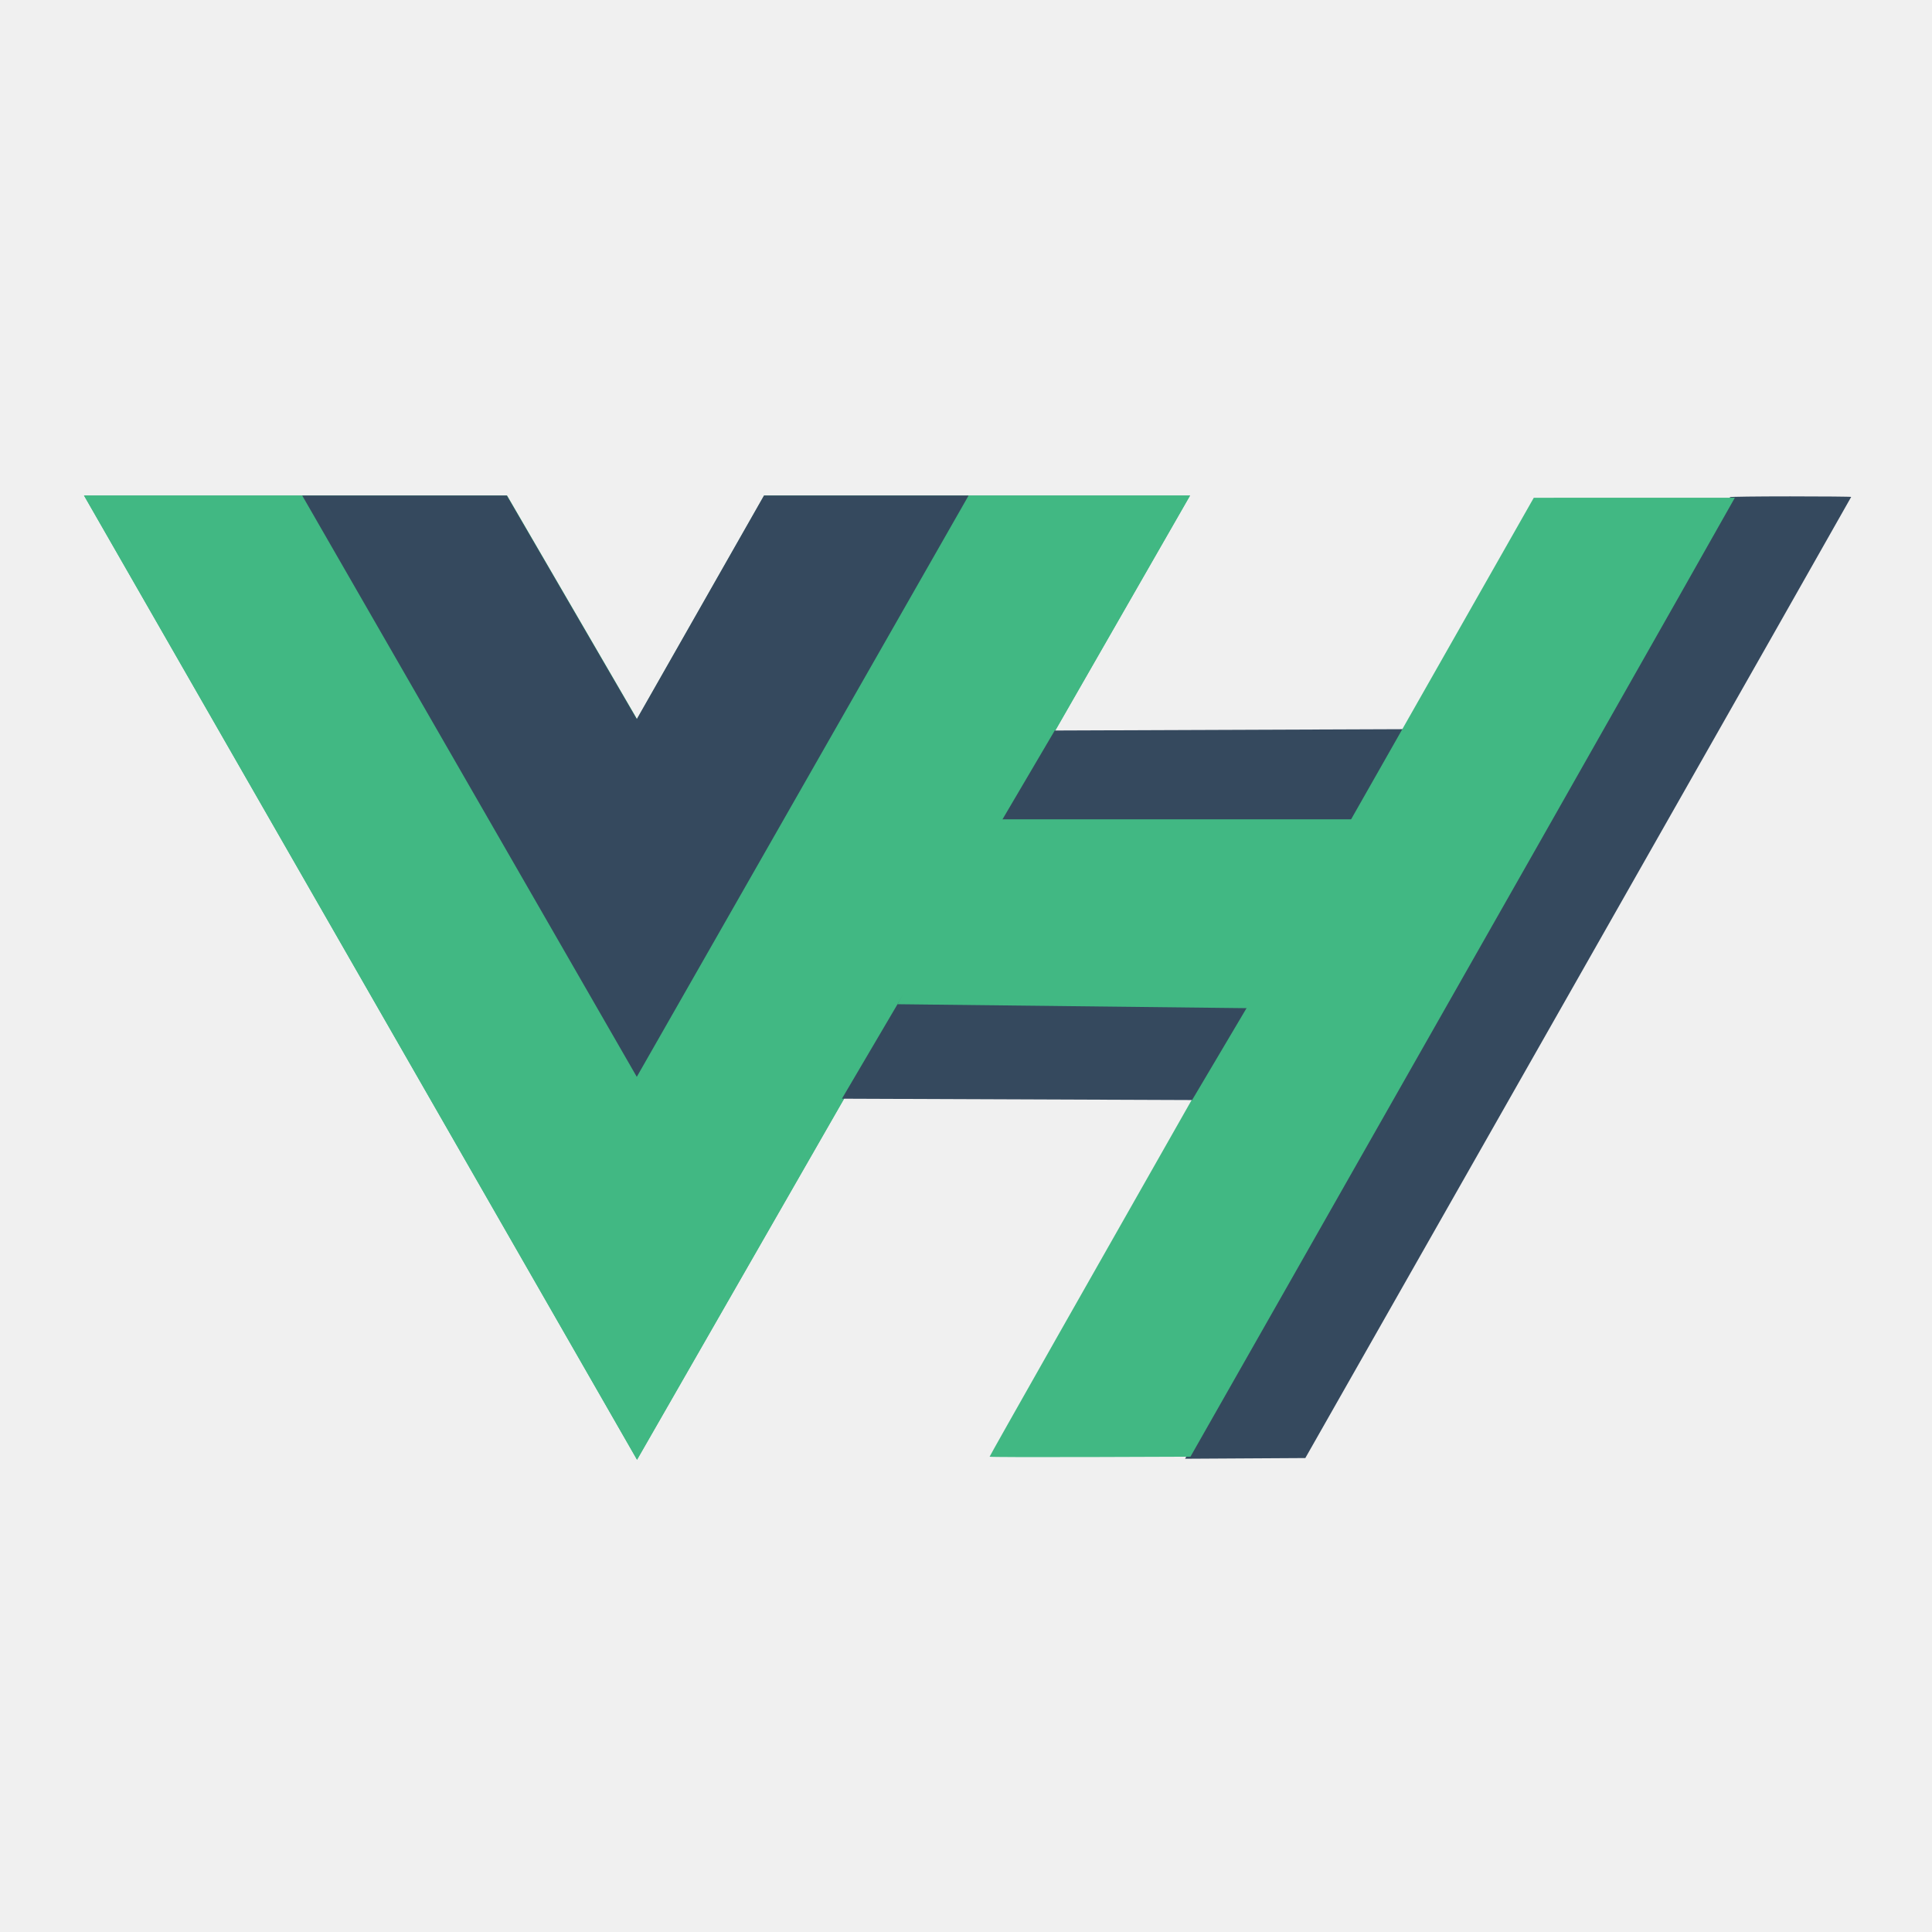
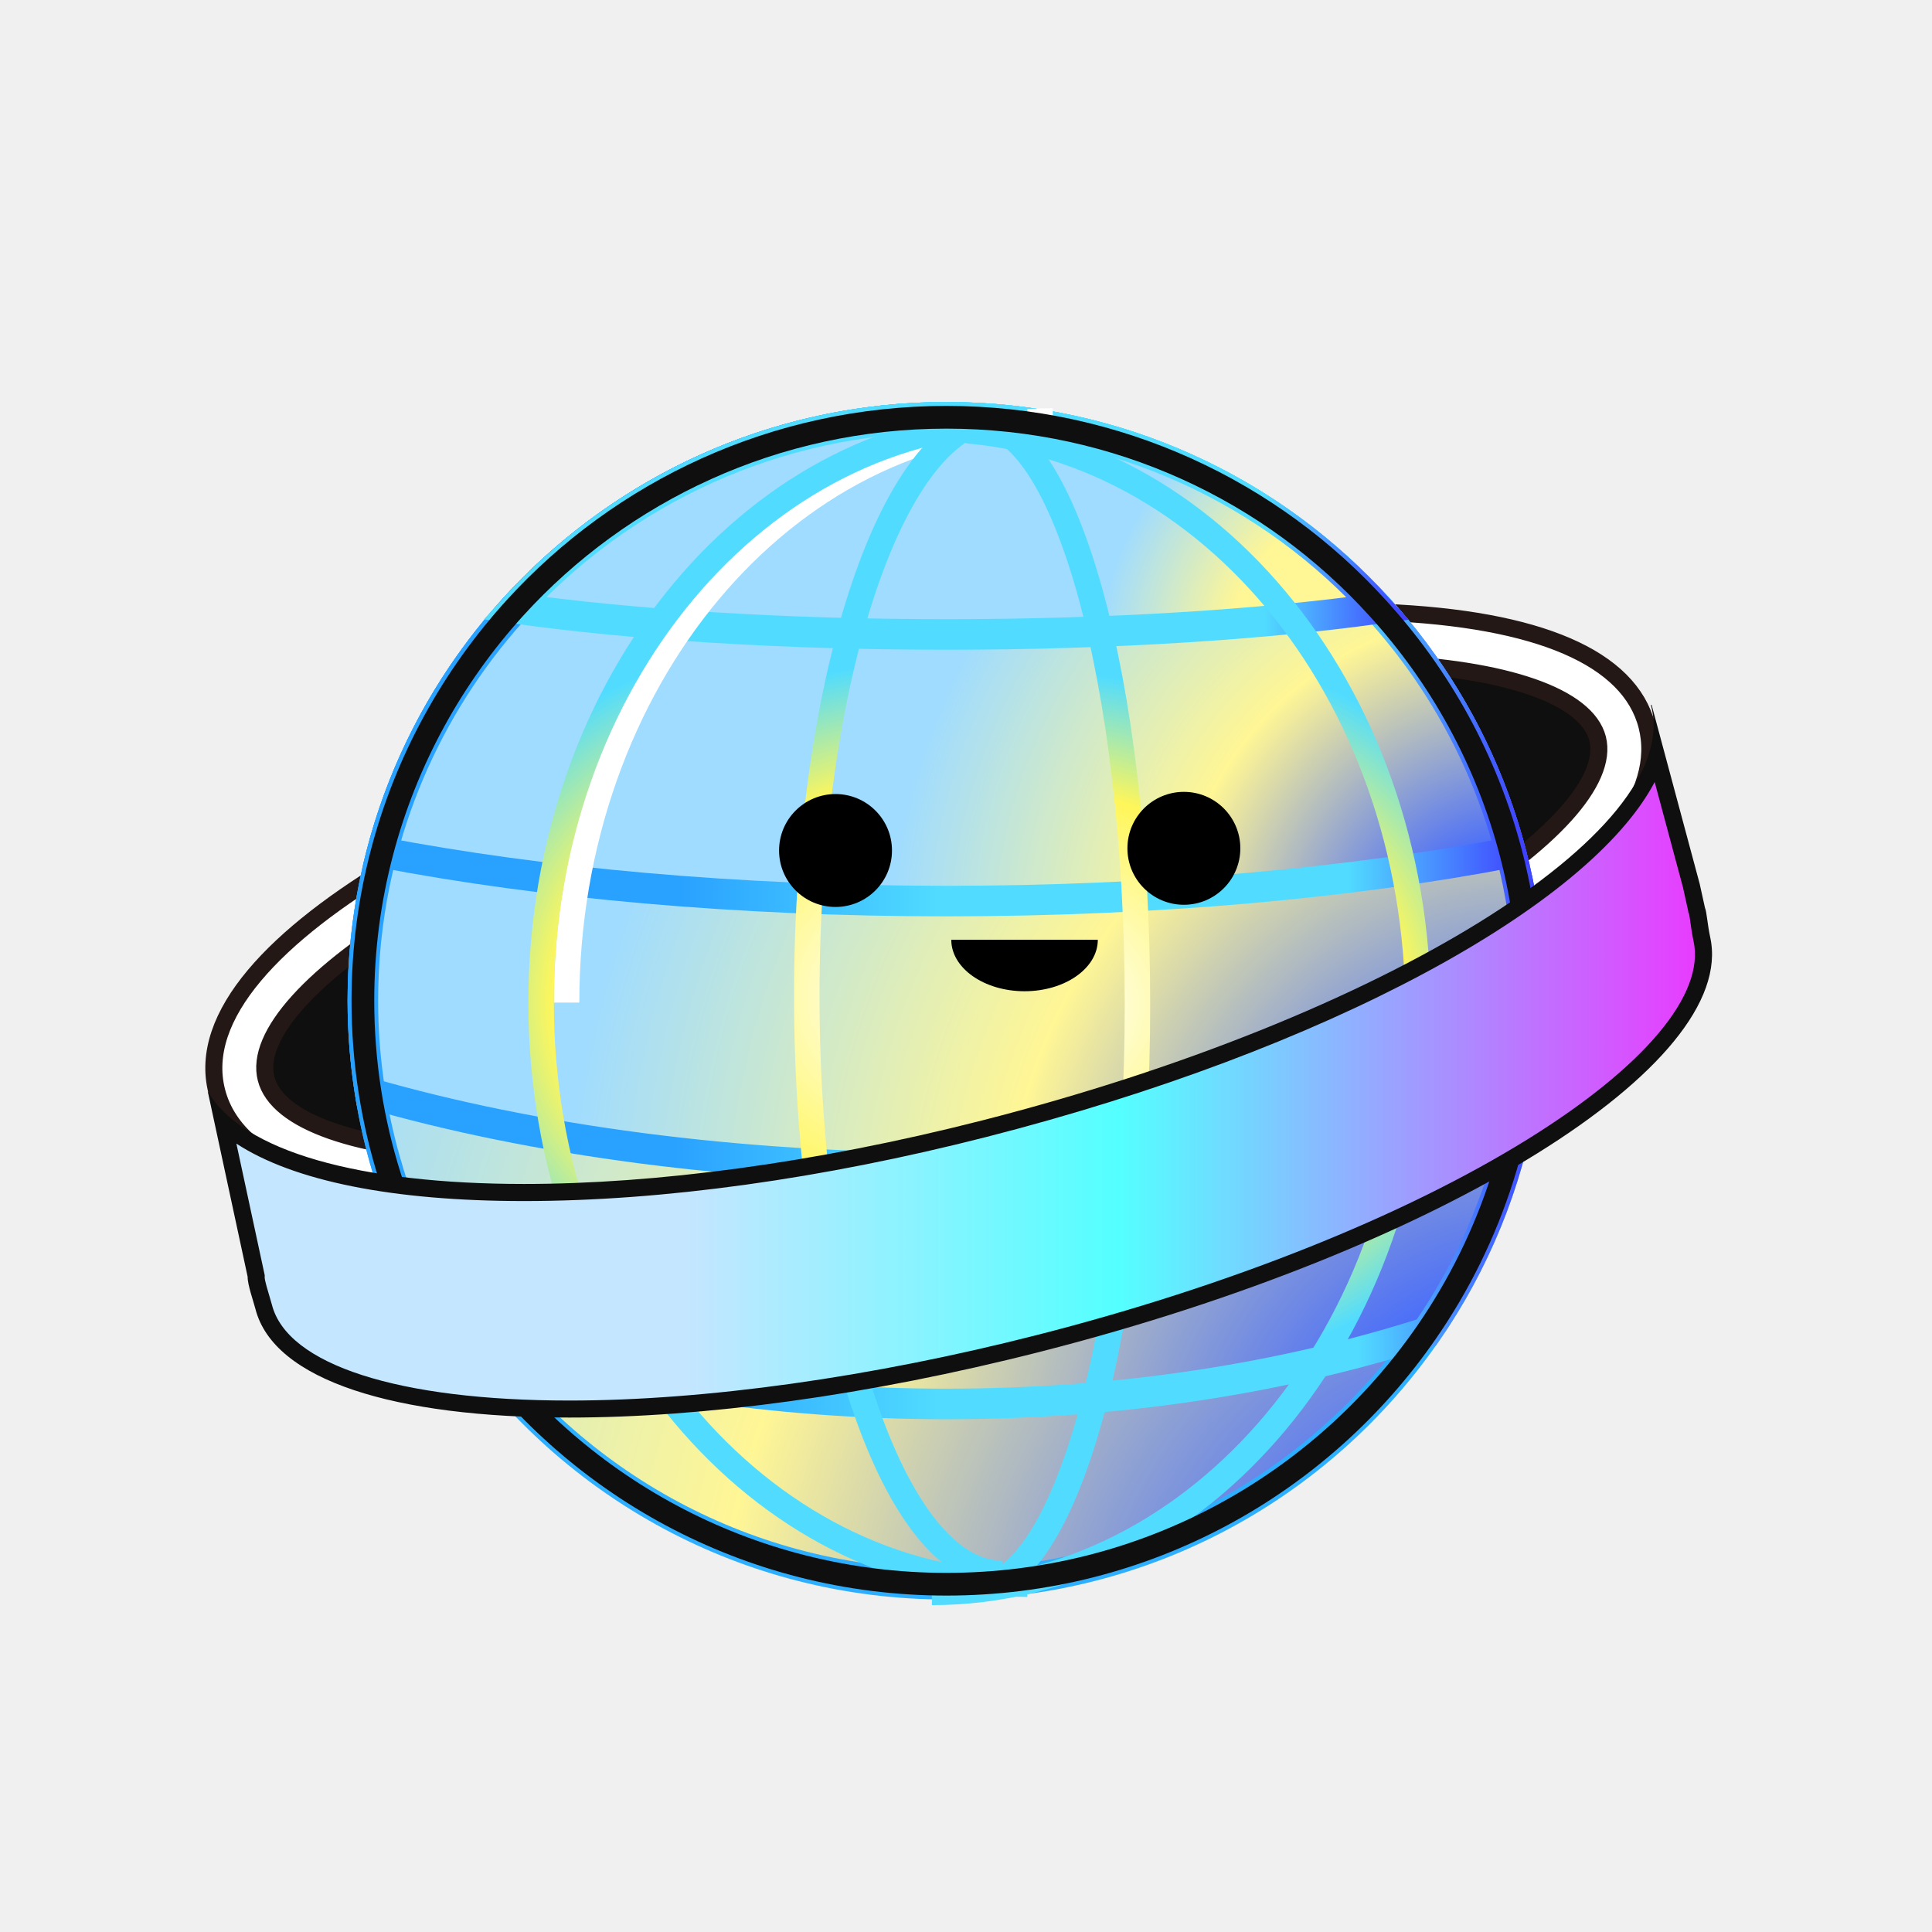
- <svg xmlns="http://www.w3.org/2000/svg" width="1200" height="1200" class="icon" viewBox="0 0 3280.944 2800">
-   <path fill="#41b883" d="M1645.332 601.004h375.675L1081.82 2238.478 142.636 601.004h718.477l220.708 379.704 216.013-379.704z" />
-   <path fill="#41b883" d="M142.636 601.004l939.185 1637.474 939.186-1637.474h-375.675l-563.51 982.484-568.208-982.484z" />
-   <path fill="#35495e" d="M513.188 601.004l568.207 987.23 563.511-987.23h-347.498l-216.013 379.704-220.708-379.704zM1607.792 1311.83l594.678 2.293 187.353-316.325-598.662 2.292zM2198.506 1909.57C2867.436 732.7 2939.502 605.426 2937.874 603.78c-.715-.723 45.303-1.314 102.262-1.314s103.562.428 103.562.951c0 .523-208.57 367.978-463.491 816.567L2216.715 2235.6l-102.1.596-102.102.596z" />
-   <path fill="#41b883" d="M1680.563 2233.328c0-1.34 168.208-298.145 440.375-777.048a4135645.775 4135645.775 0 00337.619-594.19l146.13-257.25 170.746-.04 170.747-.04-5.536 9.741c-3.044 5.358-43.727 77.302-90.407 159.875-85.356 150.992-337.562 595.163-656.602 1156.373l-172 302.559-170.536.588c-93.795.322-170.536.069-170.536-.567z" />
-   <path fill="#35495e" d="M1429.783 1625.351l594.679 2.292 187.353-316.324-598.662 2.292z" />
-   <path fill="#41b883" d="M1524.207 1464.903l608.285 6.877 173.746-320.909h-619.072z" />
+ <svg xmlns="http://www.w3.org/2000/svg" xml:space="preserve" style="enable-background:new 0 0 85.04 85.04;" viewBox="0 0 85.04 85.04" y="0px" x="0px" id="图层_1" version="1.1">
+   <g id="XMLID_5105_">
+     <ellipse ry="9.388" rx="31.365" cy="39.992" cx="41.016" style="fill:#0F0F0F;stroke:#FFFFFF;stroke-width:1.345;stroke-miterlimit:10;" transform="matrix(0.9689 -0.2474 0.2474 0.9689 -8.6203 11.3927)" id="XMLID_5126_" />
+     <g id="XMLID_5122_">
+       <path d="M22.972,53.066    c-7.149,0.001-12.523-1.478-13.432-5.035c-1.689-6.614,13.617-14.324,28.876-18.22c8.22-2.1,16.208-3.115,22.492-2.858    c6.814,0.278,10.819,2.007,11.584,5.001c0.765,2.994-1.921,6.432-7.767,9.944c-5.392,3.238-12.888,6.178-21.109,8.277    C36.565,51.975,29.113,53.066,22.972,53.066z M58.931,29.156c-5.753,0-12.753,0.987-19.96,2.827    c-17.27,4.41-28.226,11.705-27.259,15.494c0.968,3.789,14.081,4.937,31.35,0.526c8.015-2.047,15.299-4.897,20.509-8.027    c4.699-2.822,7.223-5.614,6.749-7.467l0,0c-0.473-1.853-4.026-3.093-9.504-3.316C60.205,29.168,59.576,29.156,58.931,29.156z" style="fill:#FFFFFF;stroke:#231815;stroke-width:0.75;stroke-miterlimit:10;" id="XMLID_5123_" />
+     </g>
+     <g id="XMLID_5110_">
+       <radialGradient gradientUnits="userSpaceOnUse" r="66.182" cy="74.87" cx="67.432" id="XMLID_3_">
+         <stop style="stop-color:#3F65FF" offset="0.143" />
+         <stop style="stop-color:#FFF695" offset="0.544" />
+         <stop style="stop-color:#A0DCFF" offset="1" />
+       </radialGradient>
+       <path d="M67.337,44.044    c0,5.424-1.681,10.457-4.55,14.604c-4.629,6.702-12.373,11.084-21.126,11.084c-8.764,0-16.498-4.382-21.138-11.084    c-2.869-4.147-4.55-9.179-4.55-14.604c0-2.253,0.291-4.438,0.841-6.523c1.065-4.068,3.104-7.733,5.839-10.748    c4.696-5.167,11.477-8.406,19.008-8.406c7.532,0,14.312,3.239,18.997,8.417c2.746,3.015,4.774,6.68,5.839,10.737    C67.046,39.605,67.337,41.791,67.337,44.044z" style="fill:url(#XMLID_3_);stroke:#2EAEFF;stroke-width:1.345;stroke-miterlimit:10;" id="XMLID_5121_" />
+       <radialGradient gradientUnits="userSpaceOnUse" r="55.962" cy="66.141" cx="67.432" id="XMLID_4_">
+         <stop style="stop-color:#3F65FF" offset="0.143" />
+         <stop style="stop-color:#FFF695" offset="0.544" />
+         <stop style="stop-color:#A0DCFF" offset="1" />
+       </radialGradient>
+       <linearGradient y2="40.082" x2="68.009" y1="40.082" x1="15.3" gradientUnits="userSpaceOnUse" id="XMLID_5_">
+         <stop style="stop-color:#29A1FF" offset="0.272" />
+         <stop style="stop-color:#51DCFF" offset="0.496" />
+         <stop style="stop-color:#51DCFF" offset="0.843" />
+         <stop style="stop-color:#3F3CFF" offset="1" />
+       </linearGradient>
+       <path d="M67.337,44.044c0,1.446-0.123,2.869-0.348,4.259c-0.639,3.799-2.096,7.307-4.203,10.345c-6.265,2.006-13.472,3.149-21.126,3.149    c-7.666,0-14.873-1.143-21.138-3.149c-2.141-3.082-3.609-6.657-4.225-10.524c-0.213-1.334-0.325-2.69-0.325-4.08    c0-14.178,11.499-25.677,25.688-25.677C55.838,18.367,67.337,29.866,67.337,44.044z" style="fill:url(#XMLID_4_);stroke:url(#XMLID_5_);stroke-width:1.345;stroke-miterlimit:10;" id="XMLID_5120_" />
+       <radialGradient gradientUnits="userSpaceOnUse" r="42.582" cy="54.713" cx="67.432" id="XMLID_6_">
+         <stop style="stop-color:#3F65FF" offset="0.143" />
+         <stop style="stop-color:#FFF695" offset="0.544" />
+         <stop style="stop-color:#A0DCFF" offset="1" />
+       </radialGradient>
+       <linearGradient y2="34.887" x2="68.009" y1="34.887" x1="15.3" gradientUnits="userSpaceOnUse" id="XMLID_7_">
+         <stop style="stop-color:#29A1FF" offset="0.272" />
+         <stop style="stop-color:#51DCFF" offset="0.496" />
+         <stop style="stop-color:#51DCFF" offset="0.843" />
+         <stop style="stop-color:#3F3CFF" offset="1" />
+       </linearGradient>
+       <path d="M67.337,44.044c0,1.446-0.123,2.869-0.348,4.259c-7.061,1.961-15.702,3.105-25.016,3.105c-9.616,0-18.504-1.222-25.677-3.284    c-0.213-1.334-0.325-2.69-0.325-4.08c0-14.178,11.499-25.677,25.688-25.677C55.838,18.367,67.337,29.866,67.337,44.044z" style="fill:url(#XMLID_6_);stroke:url(#XMLID_7_);stroke-width:1.345;stroke-miterlimit:10;" id="XMLID_5119_" />
+       <radialGradient gradientUnits="userSpaceOnUse" r="27.459" cy="41.792" cx="66.589" id="XMLID_8_">
+         <stop style="stop-color:#3F65FF" offset="0.143" />
+         <stop style="stop-color:#FFF695" offset="0.544" />
+         <stop style="stop-color:#A0DCFF" offset="1" />
+       </radialGradient>
+       <linearGradient y2="29.014" x2="67.329" y1="29.014" x1="15.98" gradientUnits="userSpaceOnUse" id="XMLID_9_">
+         <stop style="stop-color:#29A1FF" offset="0.272" />
+         <stop style="stop-color:#51DCFF" offset="0.496" />
+         <stop style="stop-color:#51DCFF" offset="0.843" />
+         <stop style="stop-color:#3F3CFF" offset="1" />
+       </linearGradient>
+       <path d="M66.496,37.521c-7.038,1.345-15.601,2.141-24.836,2.141c-9.246,0-17.809-0.796-24.847-2.141    c2.892-11.028,12.911-19.154,24.847-19.154C53.585,18.367,63.605,26.492,66.496,37.521z" style="fill:url(#XMLID_8_);stroke:url(#XMLID_9_);stroke-width:1.345;stroke-miterlimit:10;" id="XMLID_5118_" />
+       <radialGradient gradientUnits="userSpaceOnUse" r="12.349" cy="28.883" cx="60.728" id="XMLID_11_">
+         <stop style="stop-color:#FFF695" offset="0.544" />
+         <stop style="stop-color:#A0DCFF" offset="1" />
+       </radialGradient>
+       <linearGradient y2="23.147" x2="62.009" y1="23.147" x1="21.299" gradientUnits="userSpaceOnUse" id="XMLID_12_">
+         <stop style="stop-color:#51DCFF" offset="0.496" />
+         <stop style="stop-color:#51DCFF" offset="0.843" />
+         <stop style="stop-color:#3F3CFF" offset="1" />
+       </linearGradient>
+       <path d="M60.657,26.784c-5.111,0.706-11.746,1.143-18.997,1.143c-7.251,0-13.898-0.437-19.008-1.154    c4.696-5.167,11.477-8.406,19.008-8.406C49.192,18.367,55.972,21.606,60.657,26.784z" style="fill:url(#XMLID_11_);stroke:url(#XMLID_12_);stroke-width:1.345;stroke-miterlimit:10;" id="XMLID_5117_" />
+       <path d="M24.939,44.131    c0-14.139,9.582-25.6,21.402-25.6" style="fill:none;stroke:#FFFFFF;stroke-width:1.121;stroke-miterlimit:10;" id="XMLID_5116_" />
+       <radialGradient gradientUnits="userSpaceOnUse" r="20.062" cy="44.131" cx="34.239" id="XMLID_13_">
+         <stop style="stop-color:#3F65FF" offset="0" />
+         <stop style="stop-color:#FFF65A" offset="0.493" />
+         <stop style="stop-color:#51DCFF" offset="0.778" />
+       </radialGradient>
+       <path d="M45.22,69.731    c-11.82,0-21.402-11.462-21.402-25.6s9.582-25.6,21.402-25.6" style="fill:none;stroke:url(#XMLID_13_);stroke-width:1.121;stroke-miterlimit:10;" id="XMLID_5115_" />
+       <radialGradient gradientUnits="userSpaceOnUse" r="20.062" cy="44.492" cx="52" id="XMLID_18_">
+         <stop style="stop-color:#3F65FF" offset="0" />
+         <stop style="stop-color:#FFF65A" offset="0.493" />
+         <stop style="stop-color:#51DCFF" offset="0.778" />
+       </radialGradient>
+       <path d="M41.019,70.092    c11.82,0,21.402-11.462,21.402-25.6s-9.582-25.6-21.402-25.6" style="fill:none;stroke:url(#XMLID_18_);stroke-width:1.121;stroke-miterlimit:10;" id="XMLID_5114_" />
+       <radialGradient gradientUnits="userSpaceOnUse" r="18.665" cy="43.819" cx="39.531" id="XMLID_19_">
+         <stop style="stop-color:#FFFFFF" offset="0" />
+         <stop style="stop-color:#FFF65A" offset="0.493" />
+         <stop style="stop-color:#51DCFF" offset="0.778" />
+       </radialGradient>
+       <path d="M44.109,69.255    c-4.748,0-8.597-11.388-8.597-25.436s3.849-25.436,8.597-25.436" style="fill:none;stroke:url(#XMLID_19_);stroke-width:1.121;stroke-miterlimit:10;" id="XMLID_5113_" />
+       <radialGradient gradientUnits="userSpaceOnUse" r="18.721" cy="44.22" cx="46.798" id="XMLID_20_">
+         <stop style="stop-color:#FFFFFF" offset="0" />
+         <stop style="stop-color:#FFF65A" offset="0.493" />
+         <stop style="stop-color:#51DCFF" offset="0.778" />
+       </radialGradient>
+       <path d="M42.97,69.857    c3.919,0,7.097-11.478,7.097-25.636s-3.177-25.636-7.097-25.636" style="fill:none;stroke:url(#XMLID_20_);stroke-width:1.121;stroke-miterlimit:10;" id="XMLID_5112_" />
+       <path d="M67.337,44.044    c0,5.424-1.681,10.457-4.55,14.604c-4.629,6.702-12.373,11.084-21.126,11.084c-8.764,0-16.498-4.382-21.138-11.084    c-2.869-4.147-4.55-9.179-4.55-14.604c0-2.253,0.291-4.438,0.841-6.523c1.065-4.068,3.104-7.733,5.839-10.748    c4.696-5.167,11.477-8.406,19.008-8.406c7.532,0,14.312,3.239,18.997,8.417c2.746,3.015,4.774,6.68,5.839,10.737    C67.046,39.605,67.337,41.791,67.337,44.044z" style="fill:none;stroke:#0F0F0F;stroke-miterlimit:10;" id="XMLID_5111_" />
+     </g>
+     <g id="XMLID_5109_">
+       <linearGradient y2="47.673" x2="9.825" y1="47.673" x1="74.985" gradientUnits="userSpaceOnUse" id="XMLID_21_">
+         <stop style="stop-color:#EA39FF" offset="0" />
+         <stop style="stop-color:#54FFFF" offset="0.395" />
+         <stop style="stop-color:#C4E6FF" offset="0.686" />
+       </linearGradient>
+       <path d="M25.061,62.021c-7.706,0-12.736-1.682-13.456-4.498    c-0.022-0.088-0.059-0.21-0.101-0.349c-0.082-0.272-0.235-0.779-0.229-0.958l-1.45-6.782c2.234,1.981,6.834,3.056,13.245,3.055    c6.056,0,13.06-0.971,20.252-2.808c15.852-4.049,27.815-10.818,29.605-16.358L74.451,39l0.229,1.04    c0.044,0.125,0.073,0.333,0.097,0.501c0.032,0.234,0.072,0.515,0.135,0.802c1.175,5.397-11.914,13.376-29.177,17.784    C38.425,60.994,31.084,62.021,25.061,62.021C25.062,62.021,25.061,62.021,25.061,62.021z" style="fill:url(#XMLID_21_);" id="XMLID_17_" />
+       <path d="M72.834,34.422l1.246,4.642l0.233,1.057l0.001,0.036l0.032,0.07    c0.015,0.054,0.041,0.236,0.059,0.369c0.034,0.242,0.075,0.531,0.139,0.826c0.511,2.347-2.15,5.526-7.3,8.723    c-5.474,3.398-13.147,6.459-21.603,8.619c-7.28,1.859-14.589,2.883-20.58,2.883c-7.524,0-12.418-1.576-13.092-4.216    c-0.023-0.091-0.062-0.219-0.105-0.363c-0.063-0.208-0.21-0.696-0.214-0.838l0.003-0.092l-0.019-0.09l-1.229-5.71    c2.518,1.645,6.872,2.528,12.665,2.528c6.086,0,13.122-0.975,20.345-2.82C58.416,46.214,69.955,39.9,72.834,34.422 M72.699,31.026    l-0.037,0.01c0.005,0.018,0.014,0.036,0.019,0.054c1.418,5.551-11.768,13.712-29.451,18.228    c-7.42,1.895-14.424,2.796-20.159,2.796c-7.208,0-12.412-1.423-13.929-4.086l1.759,8.175c-0.011,0.328,0.262,1.1,0.342,1.412    c0.804,3.148,6.132,4.781,13.819,4.781c5.868,0,13.11-0.951,20.766-2.906c17.683-4.516,30.669-12.63,29.451-18.228    c-0.126-0.578-0.153-1.128-0.232-1.303l-0.233-1.057L72.699,31.026L72.699,31.026z" style="fill:#0F0F0F;" id="XMLID_14_" />
+     </g>
+     <circle r="2.485" cy="37.436" cx="36.777" id="XMLID_5108_" />
+     <circle r="2.485" cy="37.34" cx="52.11" id="XMLID_5107_" />
+     <path d="M48.322,41.365c0,1.252-1.444,2.266-3.225,2.266s-3.225-1.015-3.225-2.266" id="XMLID_5106_" />
+   </g>
</svg>
